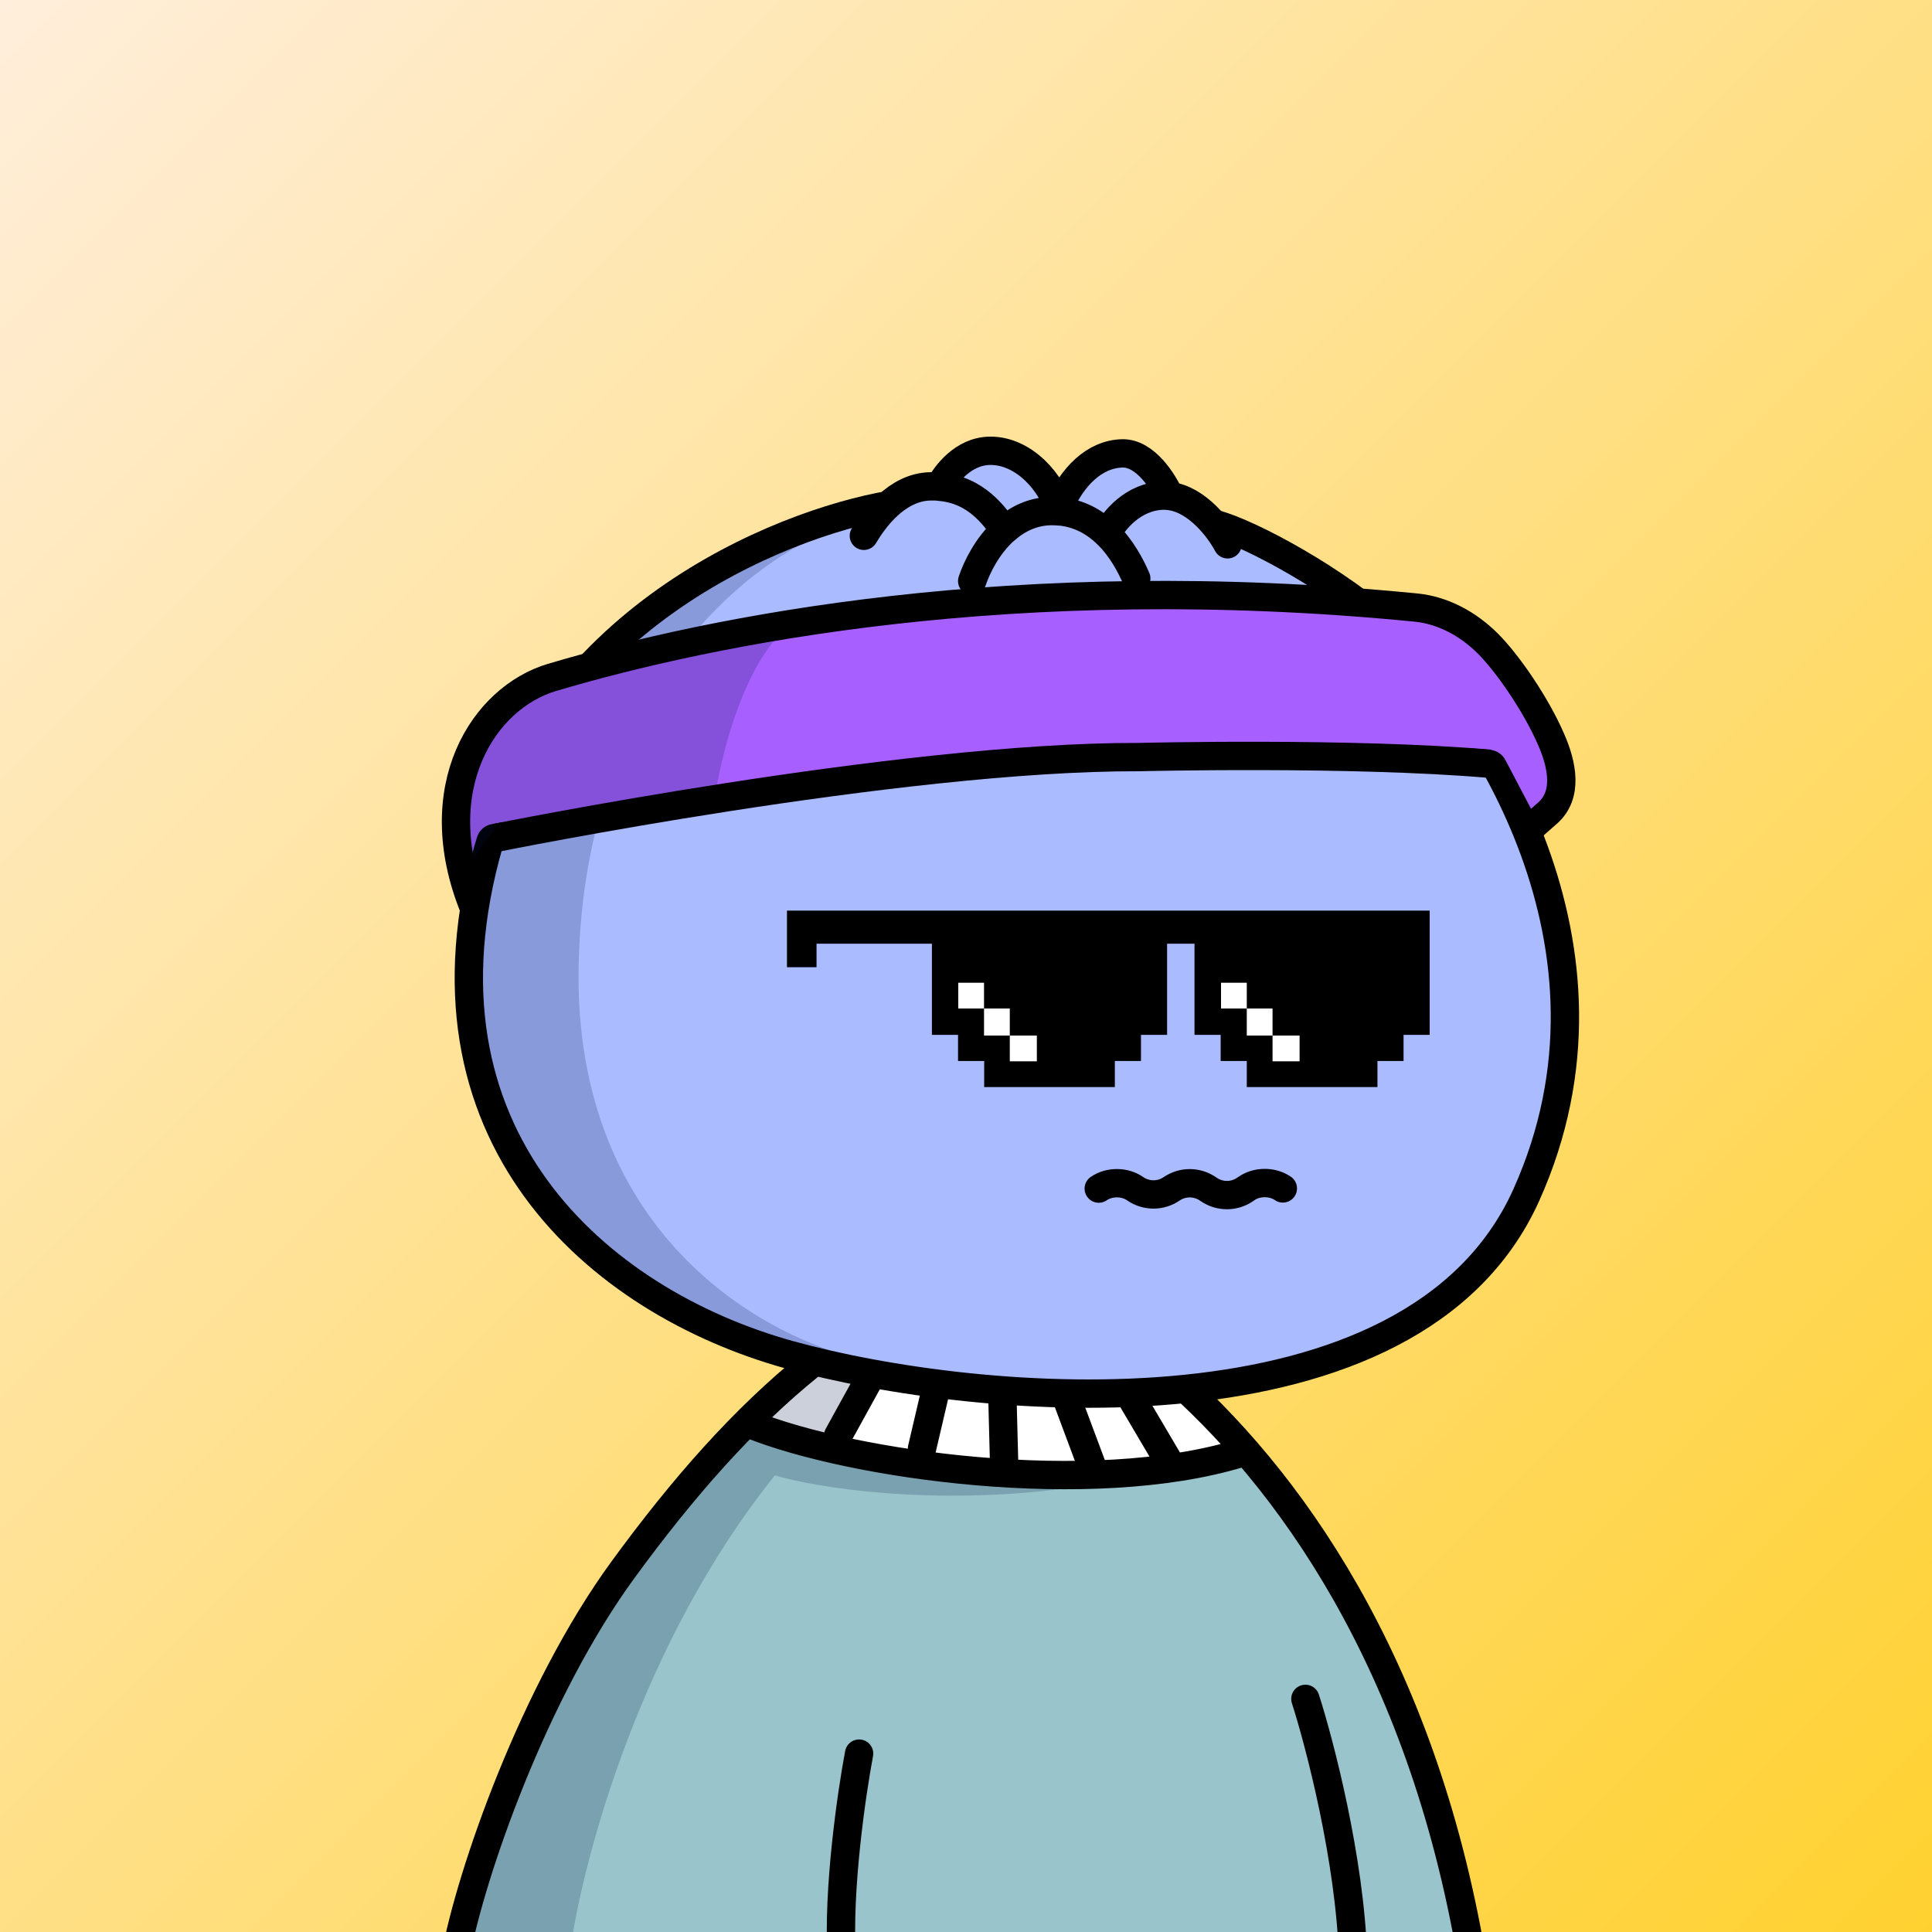
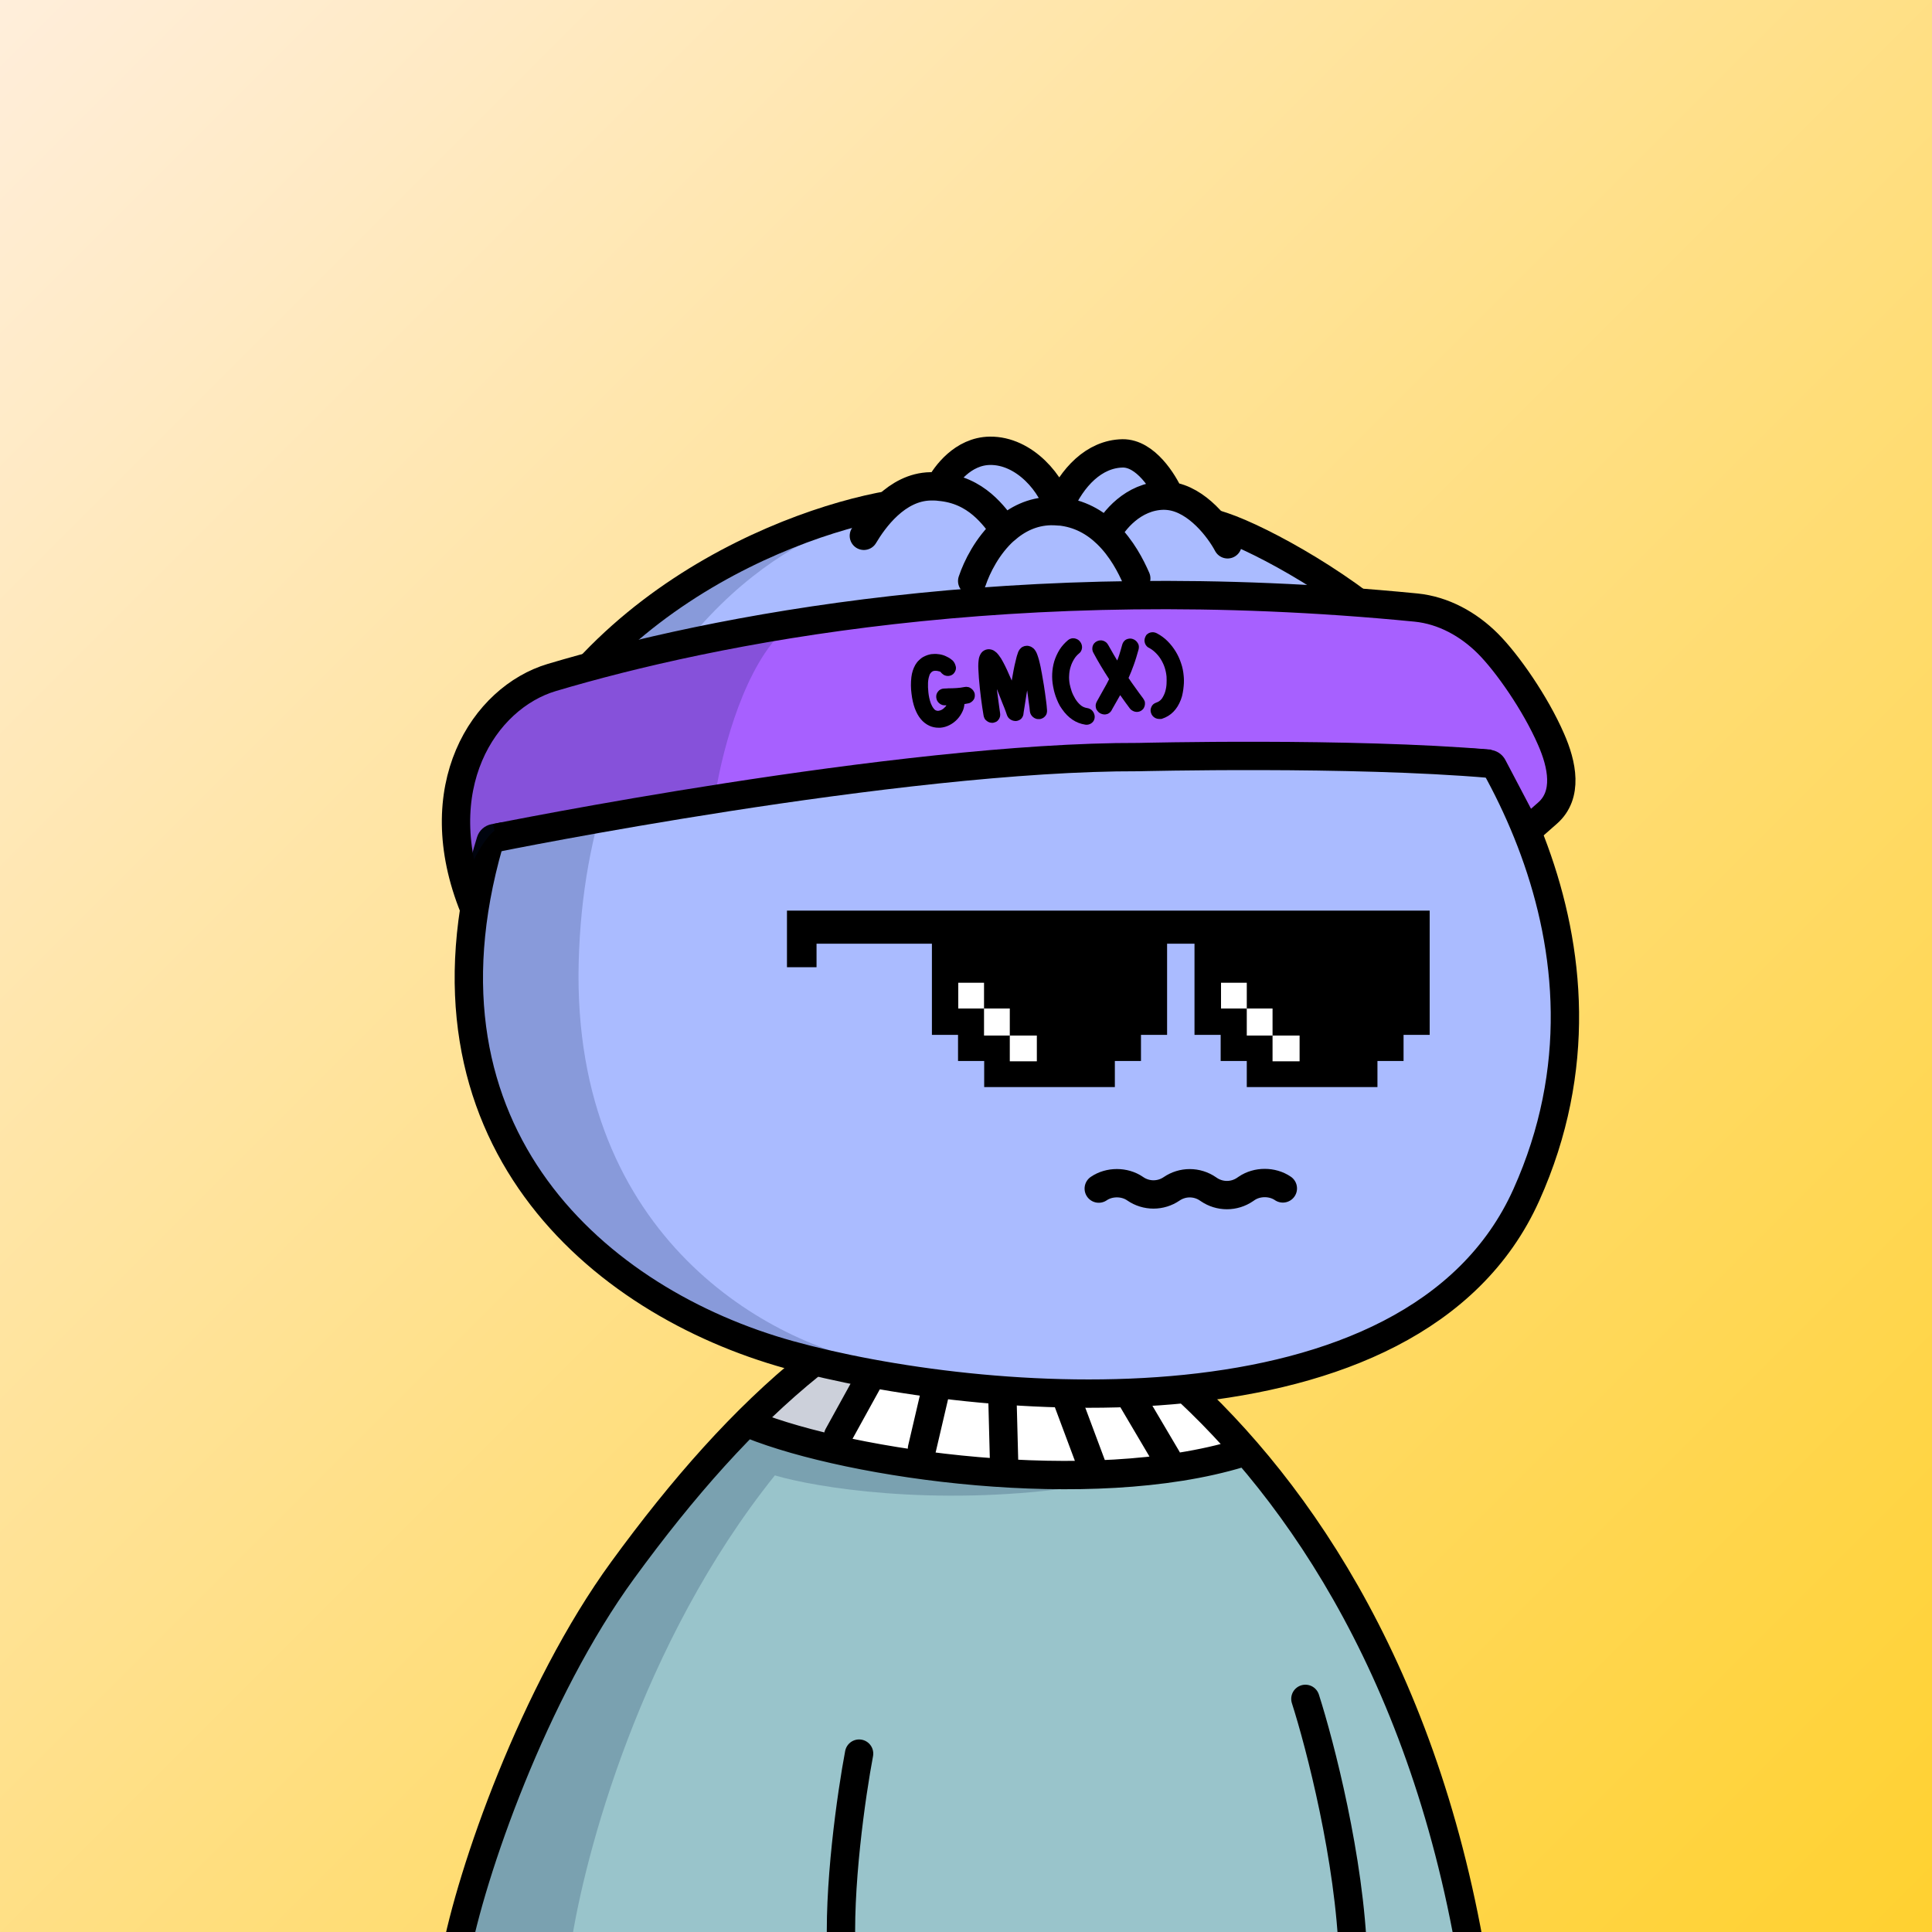
<svg xmlns="http://www.w3.org/2000/svg" preserveAspectRatio="xMidYMin meet" fill="none" viewBox="0 0 1500 1500">
  <g>
    <path fill="url(#prefix__paint0_linear_53_28789)" d="M0 0h1500v1500H0z" />
    <defs>
      <linearGradient id="prefix__paint0_linear_53_28789" x1="1500" y1="1500" x2="0" y2="0" gradientUnits="userSpaceOnUse">
        <stop stop-color="#FFD130" />
        <stop offset="1" stop-color="#FFEEDB" />
      </linearGradient>
    </defs>
    <g clip-path="url(#clip0_491_685)">
      <path d="M773 1011.5C543.4 1029.9 398.667 1353.5 355 1513H1138.5C1075.7 1127 868.667 1017.83 773 1011.5Z" fill="#99C4CB" />
      <path d="M962.5 1126C854.1 1166.8 658.333 1130.67 574 1107.5C598 1077.17 671.6 1016.1 774 1014.5C876.4 1012.9 942.333 1088.17 962.5 1126Z" fill="white" />
      <path d="M409.87 1339.62C462.691 1207.98 569.086 1113.24 605.384 1082.33L674 1033.5L749.5 1019.5C701.059 1045.48 675.372 1081.51 640 1120.5L648.5 1131.5L832 1155C723.6 1169.8 633.231 1154.83 601.597 1145.5C497.4 1275.38 453.489 1441.33 443.159 1511H353.699C350.414 1508.73 357.049 1471.27 409.87 1339.62Z" fill="#001647" fill-opacity="0.2" />
      <path d="M353.5 1519.5C365.5 1454.33 414.5 1313.6 483.5 1219C530.101 1155.11 577.468 1101.29 629.141 1059.66C710.278 994.299 826.037 996.323 905.02 1064.27C1000.08 1146.05 1103.44 1290.29 1142.5 1519.5M1013.5 1319C1024.83 1354.33 1048.1 1443.9 1050.5 1519.5M667 1361.5C661.167 1392.33 650.3 1467.1 653.5 1519.5M650.709 1114.61L701.499 1022.5M715.831 1124.68L740.999 1017M779.554 1134.48L776.499 1017M847.516 1137.5L802.499 1017M906.146 1132.43L844.499 1028M583 1106C661.315 1137.44 846.556 1163.72 963 1128.29" stroke="black" stroke-width="22" stroke-linecap="round" />
    </g>
    <defs>
      <clipPath id="clip0_491_685">
        <rect width="1500" height="1500" fill="white" />
      </clipPath>
    </defs>
    <g clip-path="url(#clip0_497_1194)">
      <path d="M379.667 654.812C432.345 471.574 618.472 401.981 699.114 390.653C740.985 382.718 849.655 375.215 949.364 408.675C980 418.956 1049.88 457.388 1091.92 499.818C1144.47 552.856 1272.97 732.052 1185.05 927.725C1097.12 1123.4 758.414 1092.29 612.749 1051.82C464.472 1010.63 314.48 881.563 379.667 654.812Z" fill="#AABBFF" />
      <path d="M449.293 747.204C454.734 531.068 585.306 432.345 649.911 410C432.292 459.565 365.296 655.455 364 747.204C377.99 984.871 584.496 1053.43 681 1058C601.498 1044.46 443.853 963.339 449.293 747.204Z" fill="#001647" fill-opacity="0.2" />
      <path d="M379.667 654.812C432.345 471.574 618.472 401.981 699.114 390.653C740.985 382.718 849.655 375.215 949.364 408.675C980 418.956 1049.88 457.388 1091.92 499.818C1144.47 552.856 1272.97 732.052 1185.05 927.725C1097.12 1123.4 758.414 1092.29 612.749 1051.82C464.472 1010.63 314.48 881.563 379.667 654.812Z" stroke="black" stroke-width="22" stroke-linecap="round" />
    </g>
    <defs>
      <clipPath id="prefix__clip0_299_662">
        <path fill="#fff" d="M0 0h1500v1500H0z" />
      </clipPath>
    </defs>
    <g clip-path="url(#clip0_624_3324)">
      <path d="M792.8 801.54L845.506 748.833" stroke="black" stroke-width="22" stroke-miterlimit="10" stroke-linecap="round" />
      <path d="M792.8 748.833L845.506 801.54" stroke="black" stroke-width="22" stroke-miterlimit="10" stroke-linecap="round" />
      <path d="M984.133 801.54L1036.84 748.833" stroke="black" stroke-width="22" stroke-miterlimit="10" stroke-linecap="round" />
      <path d="M984.133 748.833L1036.84 801.54" stroke="black" stroke-width="22" stroke-miterlimit="10" stroke-linecap="round" />
      <path d="M853.066 922.82C861.226 917.24 873.066 917.24 881.206 922.82L881.5 923.02C885.645 925.854 890.549 927.37 895.57 927.37C900.591 927.37 905.495 925.854 909.64 923.02V923.02C913.785 920.185 918.689 918.669 923.71 918.669C928.731 918.669 933.635 920.185 937.78 923.02L938.506 923.513C942.651 926.347 947.555 927.863 952.576 927.863C957.598 927.863 962.502 926.347 966.646 923.513L967.86 922.686C976.02 917.106 987.86 917.106 996 922.686" stroke="black" stroke-width="22" stroke-miterlimit="10" stroke-linecap="round" />
    </g>
    <defs>
      <clipPath id="clip0_624_3324">
        <rect width="1500" height="1500" fill="white" />
      </clipPath>
    </defs>
    <g clip-path="url(#clip0_875_2769)">
      <path d="M1110 707V803.467H1089.72V823.747H1069.45V844H968.001V823.747H947.721V803.467H927.407V732.688H906.127V803.467H885.848V823.747H865.568V844H764.121V823.747H743.814V803.467H723.534V732.688H633.959V750.944H611V707H1110Z" fill="black" />
      <path d="M1009 804H988V824H1009V804Z" fill="white" />
      <path d="M988 783H968V804H988V783Z" fill="white" />
      <path d="M968 763H948V783H968V763Z" fill="white" />
      <path d="M805 804H784V824H805V804Z" fill="white" />
      <path d="M784 783H764V804H784V783Z" fill="white" />
      <path d="M764 763H744V783H764V763Z" fill="white" />
    </g>
    <defs>
      <clipPath id="clip0_875_2769">
        <rect width="1500" height="1500" fill="white" />
      </clipPath>
    </defs>
    <style type="text/css">
	.st0{fill:#AABBFF;}
	.st1{fill:none;stroke:#000000;stroke-width:22;stroke-linecap:round;}
	.st2{fill:#A760FF;}
	.st3{fill:#001647;fill-opacity:0.2;}
	.st4{fill:none;stroke:#000000;stroke-width:22;}
</style>
    <path class="st0" d="M711.9,381.5L669.1,415l85.8,42c31.2-0.5,101.1-2.4,131.5-5.8c30.4-3.5,60.3-20.5,71.4-28.6l-45-35.2  l-22.1-27.1l-38.7-7.3l-35.4,36l-5.6-18.9l-31.9-12.7l-31.1,5.3L711.9,381.5z" />
    <path class="st1" d="M754.8,451.1c3.6-10.8,11.8-27.5,25.3-39.6 M882.2,449.1c-4.1-9.4-11.2-23.4-22.8-34.6 M670.7,416  c7.5-12.6,25.3-37.9,51.7-38.4c2.4,0,4.7,0,6.9,0.2 M780.1,411.6c9.4-8.4,21.2-14.5,35.7-14.8c2.4,0,4.7,0.1,6.9,0.3 M780.1,411.6  c-8.2-10.7-21.7-31.3-50.8-33.7 M953.1,422.6c-6.3-11.9-23.5-34.8-45-37.5 M859.4,414.5c4.8-9.7,20.2-29.3,43.9-29.7  c1.6,0,3.2,0.1,4.8,0.3 M859.4,414.5c-9.2-8.9-21.2-16-36.8-17.5 M729.3,377.9c4.8-9.2,18.3-27.6,39.2-27.9  c26.9-0.4,49,25.8,54.1,47.1 M908.1,385.1c-4.8-10.8-18.7-33.3-36.5-33.1c-22.2,0.4-39.3,18.7-49,41" />
    <path class="st2" d="M370.4,649.9c-3.5,11-6.3,22.8-8.2,31c-0.2,0.9-0.7,1.7-1.3,2.3c-0.7,0.6-1.5,1-2.4,1.1  c-0.9,0.1-1.8-0.1-2.6-0.5c-0.8-0.4-1.4-1.1-1.8-1.9c-1.2-2.4-2.2-5-3-7.6c-3-9.8,2.8-22.3,0.4-27.3c-2.4-5.1-0.8-14.6,1.1-22.2  c1.5-6,2.6-12.2,3.3-18.3c0.2-2-0.5-14.4,0.9-18c1.1-3,6.9-15.4,8.9-19.6c0.4-0.9,1.1-1.6,1.9-2l30.1-19.9c0.2-0.1,3.5-12,3.7-12.1  l84.5-18.8c0.1-0.1,0.3-0.1,0.4-0.1l97.6-23.3c0.2,0,0.4-0.1,0.5-0.1l95.5-10.7l127.1-17.4c0.2,0,0.3,0,0.5,0l163.3-2.5l0.5,0l0.1,0  c4.3,0.4,54.5,4.6,67.9,4.9c14,0.3,47,2.7,62.9,4.9c15.8,2.3,23.6,7.6,29.2,11.7c5.6,4,25.9,9.2,32.6,16.8  c6.7,7.6,23.8,40.3,22.8,41.1c-4.3,3.3,19.8,35.2,22.2,41.4c0.2,0.6,0.3,1.2,0.3,1.8l4,29.9c0,1.1-0.5,2-1.2,2.8l-14.4,15.2  c-0.5,0.5-1.1,0.9-1.8,1.2c-0.7,0.2-1.4,0.3-2.2,0.1c-0.7-0.1-1.4-0.4-2-0.9c-0.6-0.5-1-1.1-1.3-1.7l-21.6-41.1  c-2.4-4.6-7-7.6-12.2-8l-18.7-1.4l-114.8,2.4L812,589.5l-0.4,0l-281,34.1l-0.2,0l-116.9,20.5c-0.8,0.1-1.6,0.1-2.3-0.2l-14.1-5.4  c-0.7-0.3-1.6-0.4-2.3-0.2l-5.8,0.2l-7.4,1.4C376.3,640.9,372,644.7,370.4,649.9z" />
    <path class="st3" d="M604.4,493.6c-29.7,32-45.2,96.8-49.3,125.1c-51.4,7.1-156.6,21.9-166.4,23.8c-9.8,2-21.7,25.5-26.4,37  l-12.6-31.8l6.8-50.1c3-6.9,3.2-26.6,27.7-50c24.5-23.4,95.5-37,127.9-40.8L604.4,493.6z" />
    <path class="st4" d="M1185.7,645.2l15.8-13.9c16.2-14.2,11.4-37.7,2.7-57.4c-12-27.6-33.9-59.1-49-74.2  c-15.1-15.1-34.6-25.9-55.9-28c-311.8-30.6-547.8,17.7-670.9,54.3c-52.9,15.8-98.2,85.6-60.4,178.9" />
    <path class="st4" d="M385,650.5c0,0,313-63.3,499.3-62.7c0,0,164.2-4.1,272.7,5.2" />
    <g>
-       <path d="M753.8,534.4c-0.7-0.5-1.5-0.9-2.4-1c-0.9-0.2-1.7-0.2-2.6,0c-2,0.4-4.1,0.7-6.1,0.8c-1.7,0.1-3.5,0.2-5.3,0.2   c-0.7,0-1.5,0-2.3,0.1c-0.7,0-1.5,0.1-2.3,0.1l-0.1,0l-0.1,0c-0.9,0.1-1.7,0.3-2.4,0.7c-0.8,0.4-1.4,0.9-1.9,1.6   c-0.5,0.6-1,1.4-1.2,2.2c-0.2,0.8-0.3,1.6-0.2,2.4c0.1,0.9,0.3,1.7,0.7,2.5c0.4,0.8,1,1.5,1.6,2c0.7,0.6,1.4,1,2.3,1.3   c0.8,0.3,1.7,0.3,2.5,0.3c0.3,0,0.6,0,0.8,0c-0.3,0.6-0.7,1.1-1.2,1.5l-0.1,0.1c-1.3,1.5-3.1,2.5-5.1,2.7c-0.6,0-1.3-0.1-1.9-0.4   c-0.6-0.3-1.1-0.7-1.5-1.3c-1-1.2-1.7-2.6-2.3-4.1c-1-2.7-1.6-5.6-1.9-8.5c-0.6-5.6-0.4-9.9,0.7-12.9l0-0.1c0.2-0.7,0.5-1.4,1-2   c0.4-0.6,1-1,1.6-1.4c0.5-0.2,1.1-0.4,1.7-0.4c0.6,0,1.3,0,1.9,0.1c0.6,0.1,1.1,0.2,1.7,0.4c0.3,0.1,0.6,0.2,0.8,0.3   c0.6,0.9,1.5,1.7,2.4,2.3c1.2,0.7,2.5,1,3.9,0.9c0.9-0.1,1.7-0.3,2.4-0.7c0.8-0.4,1.4-0.9,1.9-1.6c0.5-0.7,0.9-1.4,1.2-2.3   c0.2-0.8,0.3-1.7,0.1-2.6c-0.2-0.9-0.5-1.8-0.9-2.6c-0.6-1.2-1.5-2.3-2.6-3c-1.2-1-2.6-1.8-4-2.4c-1.6-0.8-3.3-1.3-5.1-1.6   c-1.7-0.3-3.5-0.4-5.2-0.2c-1.3,0-2.6,0.3-3.9,0.7c-1.2,0.4-2.4,0.9-3.5,1.5c-1.3,0.7-2.4,1.6-3.4,2.6c-1.1,1-2,2.2-2.8,3.5   c-1.7,3-2.7,6.2-3.1,9.6c-0.5,4.3-0.5,8.6,0.1,12.9c1,8.5,3.4,15.1,7.2,19.7c1.8,2.2,4.1,4,6.7,5.2c2.2,1,4.6,1.5,7,1.5   c0.3,0,0.7,0,1,0l0.4,0l0.1,0c2.5-0.2,4.9-0.9,7.2-2.1c4.5-2.3,8-6.1,10.1-10.8c0.8-1.7,1.2-3.6,1.4-5.5c0.3,0,0.5-0.1,0.8-0.1   c0.7-0.1,1.4-0.3,2.1-0.4c0.9-0.1,1.7-0.5,2.4-1c0.7-0.5,1.3-1.1,1.8-1.8c0.5-0.7,0.8-1.5,0.9-2.4c0.1-0.9,0.1-1.7-0.1-2.6   C756.2,536.7,755.2,535.3,753.8,534.4z" />
-       <path d="M812.2,544.3c-0.3-2-0.6-4.2-0.9-6.7c-0.2-1.1-0.3-2.2-0.5-3.3c-0.2-1.4-0.4-2.9-0.7-4.4c-0.4-2.5-0.8-4.9-1.2-7l-0.3-1.5   c-0.4-2.5-0.9-4.8-1.4-6.8c-0.4-1.8-0.8-3.2-1.2-4.4c-0.3-1.1-0.8-2.3-1.2-3.3c-0.4-0.9-0.9-1.7-1.5-2.5c-0.5-0.7-1.2-1.3-1.9-1.7   c-0.8-0.6-1.8-1-2.8-1.2c-1-0.2-2.1-0.1-3.1,0.1c-1,0.3-1.9,0.7-2.7,1.4c-0.8,0.7-1.4,1.5-1.9,2.4c-0.4,0.8-0.7,1.6-0.9,2.4   c-0.3,0.8-0.6,1.7-0.8,2.6c-0.2,0.9-0.5,2-0.8,3.3c-0.5,1.9-1,4.3-1.5,6.9c-0.4,2.4-0.9,5-1.4,7.8c-2.5-5.9-4.7-10.7-6.6-14.2   c-1-2-2.2-3.9-3.6-5.7c-0.4-0.5-0.8-0.9-1.2-1.4c-0.4-0.4-0.8-0.8-1.3-1.1c-0.9-0.8-2-1.4-3.3-1.7c-0.8-0.2-1.7-0.3-2.5-0.2l-0.1,0   c-1,0.1-1.9,0.4-2.8,0.9c-0.9,0.5-1.6,1.1-2.2,1.9c-0.4,0.6-0.8,1.2-1.1,1.9c-0.4,0.8-0.6,1.7-0.8,2.5c-0.2,1.1-0.3,2.3-0.4,3.5   c-0.1,1.4-0.1,3,0,4.8c0.1,2,0.2,4.3,0.4,6.8c0.2,2.6,0.5,5.4,0.8,8.5c0.3,2.6,0.6,5.1,0.9,7.6c0.3,2.5,0.6,4.6,0.9,6.5   c0.3,1.9,0.6,4,1,6.3c0.1,0.9,0.4,1.7,0.8,2.5c0.4,0.8,1,1.4,1.7,1.9c1.2,1,2.7,1.5,4.2,1.5c0.2,0,0.4,0,0.5,0l0.3,0l0.2-0.1   c0.7-0.1,1.4-0.4,2.1-0.7c0.8-0.4,1.4-1,1.9-1.7c0.5-0.7,0.9-1.5,1.1-2.3c0.2-0.9,0.2-1.7,0.1-2.5c-0.3-2.1-0.6-4-0.8-5.7l-0.8-5.9   c-0.3-2.2-0.6-4.5-0.9-6.9l0-0.3c0.2,0.4,0.4,0.9,0.6,1.4l3.6,9.2c0.5,1.3,1,2.6,1.5,3.7c0.7,1.7,1.4,3.7,2.1,5.8   c0.5,1.4,1.4,2.6,2.7,3.4c1.2,0.8,2.7,1.2,4.1,1.2l0.1,0l0.1,0c1.4-0.1,2.8-0.7,3.9-1.6c1-1,1.7-2.3,1.9-3.7l0-0.2l0,0   c0-0.2,0.1-0.7,0.2-1.5c0.2-1.1,0.4-2.6,0.7-4.4c0.3-1.8,0.6-4,1-6.4c0.3-1.9,0.6-4,1-6c0.2,1.5,0.4,3,0.6,4.5   c0.3,2.3,0.5,4.3,0.8,6c0.3,1.7,0.5,3.7,0.7,5.8c0.2,1.8,1.1,3.3,2.4,4.4c0.7,0.6,1.4,1,2.3,1.3c0.8,0.3,1.6,0.3,2.5,0.3l0.1,0   l0.1,0c0.9,0,1.7-0.3,2.5-0.7c0.8-0.4,1.4-0.9,2-1.6c0.6-0.7,1-1.4,1.2-2.3c0.2-0.8,0.3-1.7,0.2-2.5   C812.7,548.5,812.5,546.3,812.2,544.3z" />
-       <path d="M848.4,552.2c-0.5-0.7-1.2-1.3-2-1.7c-0.8-0.4-1.6-0.7-2.5-0.8c-1.9-0.3-3.7-1.1-5.1-2.4c-1.6-1.4-2.9-3-4-4.8   c-1.1-1.9-2.1-3.8-2.8-5.9c-0.6-1.8-1.1-3.7-1.5-5.5c-0.4-2.3-0.6-4.7-0.4-7c0.1-2.2,0.5-4.5,1.2-6.6c0.6-2,1.5-3.9,2.6-5.7   c1-1.7,2.3-3.2,3.8-4.4c0.7-0.5,1.3-1.2,1.7-2c0.4-0.8,0.6-1.6,0.7-2.5c0.1-1.8-0.5-3.5-1.6-4.8c-0.5-0.7-1.2-1.3-2-1.7   c-0.8-0.4-1.6-0.7-2.4-0.8c-0.9-0.1-1.7-0.1-2.6,0.2c-0.8,0.2-1.6,0.6-2.3,1.2c-2.5,2.1-4.7,4.5-6.5,7.3c-1.8,2.9-3.2,6-4.2,9.2   c-1.8,6.2-2.1,12.9-0.9,19.3c0.2,1,0.5,2.2,0.7,3.4c0.4,1.5,0.8,3,1.3,4.4c0.6,1.6,1.2,3.2,2,4.9c0.8,1.8,1.8,3.5,3,5.1   c4.8,6.9,10.8,10.9,17.9,12c0.2,0,0.5,0.1,0.7,0.1c0.1,0,0.2,0,0.3,0l0.5,0c1.5-0.1,2.9-0.7,4-1.7c1.1-1,1.8-2.4,1.9-3.9   c0.1-0.9,0-1.7-0.3-2.6C849.3,553.6,848.9,552.8,848.4,552.2z" />
-       <path d="M887.5,542.2c-2.2-2.9-4.3-5.8-6.2-8.5c-1.8-2.4-3.5-4.9-5.1-7.3c1.4-3.2,2.8-6.6,4-10c1.4-3.8,2.6-7.9,3.8-12.2   c0.2-0.8,0.3-1.7,0.2-2.6c-0.1-0.9-0.4-1.7-0.9-2.4c-0.9-1.5-2.3-2.6-3.9-3.1c-0.8-0.3-1.7-0.4-2.5-0.3c-0.9,0.1-1.7,0.3-2.5,0.7   c-0.8,0.4-1.4,1-2,1.7c-0.5,0.7-0.9,1.5-1.1,2.3c-0.8,3-1.6,5.6-2.3,7.9c-0.5,1.5-1,3-1.6,4.4c-1-1.6-1.9-3.2-2.8-4.7   c-1.4-2.4-2.8-4.8-4.1-7.2c-0.4-0.8-1-1.5-1.6-2.1c-0.7-0.6-1.5-1-2.3-1.3c-0.8-0.3-1.7-0.4-2.6-0.3c-0.9,0.1-1.7,0.3-2.4,0.7   c-0.8,0.4-1.5,0.9-2.1,1.6c-0.6,0.7-1,1.5-1.2,2.3c-0.2,0.8-0.3,1.7-0.2,2.6c0.1,0.9,0.4,1.7,0.8,2.4c3.6,6.8,7.8,13.7,12.2,20.5   c-1.4,2.8-2.8,5.5-4.3,8c-1.6,2.8-3.2,5.7-4.8,8.6l-0.5,0.9c-0.4,0.8-0.7,1.6-0.8,2.4c-0.1,0.9,0,1.7,0.2,2.5   c0.2,0.9,0.6,1.6,1.2,2.3c0.5,0.7,1.2,1.3,1.9,1.7c1.1,0.6,2.3,1,3.6,1c0.2,0,0.3,0,0.5,0c1-0.1,2.1-0.4,2.9-1   c0.9-0.6,1.6-1.4,2.1-2.3l0.4-0.8c1.1-1.9,2.2-3.9,3.3-5.8l0.4-0.7c0.8-1.4,1.6-2.9,2.5-4.4c0.4,0.5,0.7,1,1.1,1.5   c0.6,0.8,1.1,1.6,1.7,2.4c1,1.5,2.1,2.9,3.2,4.4l1.4,1.9c0.7,1,1.7,1.7,2.8,2.2c1,0.5,2.2,0.7,3.3,0.6c1.2-0.1,2.3-0.5,3.2-1.2   c0.7-0.5,1.3-1.1,1.7-1.9c0.4-0.7,0.7-1.6,0.8-2.4c0.1-0.9,0.1-1.8-0.1-2.6C888.4,543.7,888,542.9,887.5,542.2z" />
-       <path d="M919.2,528.1c0-1.2-0.1-2.3-0.2-3.5c-0.3-3.3-0.9-6.5-2-9.6c-1-3.1-2.4-6.2-4.1-9c-1.8-3-4-5.8-6.5-8.3   c-2.4-2.4-5.2-4.4-8.2-6c-0.8-0.4-1.6-0.7-2.5-0.8c-0.9-0.1-1.8,0-2.6,0.2c-0.8,0.2-1.6,0.6-2.3,1.2c-0.7,0.5-1.2,1.2-1.5,2   c-0.4,0.8-0.6,1.6-0.7,2.5c-0.1,0.9,0.1,1.7,0.3,2.5c0.3,0.9,0.7,1.6,1.3,2.3c0.6,0.7,1.3,1.2,2.1,1.5c1.8,1,3.5,2.3,5,3.8   c1.6,1.6,3,3.3,4.1,5.2c1.2,2,2.2,4.1,2.9,6.3c0.7,2.2,1.2,4.6,1.4,6.9c0.1,1.9,0.1,3.8,0,5.7c-0.1,2.1-0.5,4.2-1.1,6.2   c-0.6,1.9-1.5,3.7-2.6,5.3c-1.1,1.4-2.6,2.5-4.3,3c-0.8,0.3-1.6,0.7-2.2,1.2c-0.7,0.6-1.2,1.3-1.5,2c-0.4,0.8-0.6,1.6-0.7,2.5   c0,0.9,0.1,1.7,0.4,2.5c0.5,1.5,1.5,2.7,2.8,3.5c1.1,0.7,2.4,1,3.7,1c0.2,0,0.3,0,0.5,0l0.6,0l0.1,0c0.3,0,0.6-0.1,0.9-0.2   c6.7-2.2,11.6-7.1,14.5-14.7c0.7-1.8,1.2-3.6,1.5-5.5c0.3-1.8,0.6-3.5,0.7-5.1C919.2,531.1,919.2,529.6,919.2,528.1z" />
+       <path fill="black" d="M753.8,534.4c-0.7-0.5-1.5-0.9-2.4-1c-0.9-0.2-1.7-0.2-2.6,0c-2,0.4-4.1,0.7-6.1,0.8c-1.7,0.1-3.5,0.2-5.3,0.2   c-0.7,0-1.5,0-2.3,0.1c-0.7,0-1.5,0.1-2.3,0.1l-0.1,0l-0.1,0c-0.9,0.1-1.7,0.3-2.4,0.7c-0.8,0.4-1.4,0.9-1.9,1.6   c-0.5,0.6-1,1.4-1.2,2.2c-0.2,0.8-0.3,1.6-0.2,2.4c0.1,0.9,0.3,1.7,0.7,2.5c0.4,0.8,1,1.5,1.6,2c0.7,0.6,1.4,1,2.3,1.3   c0.8,0.3,1.7,0.3,2.5,0.3c0.3,0,0.6,0,0.8,0c-0.3,0.6-0.7,1.1-1.2,1.5l-0.1,0.1c-1.3,1.5-3.1,2.5-5.1,2.7c-0.6,0-1.3-0.1-1.9-0.4   c-0.6-0.3-1.1-0.7-1.5-1.3c-1-1.2-1.7-2.6-2.3-4.1c-1-2.7-1.6-5.6-1.9-8.5c-0.6-5.6-0.4-9.9,0.7-12.9l0-0.1c0.2-0.7,0.5-1.4,1-2   c0.4-0.6,1-1,1.6-1.4c0.5-0.2,1.1-0.4,1.7-0.4c0.6,0,1.3,0,1.9,0.1c0.6,0.1,1.1,0.2,1.7,0.4c0.3,0.1,0.6,0.2,0.8,0.3   c0.6,0.9,1.5,1.7,2.4,2.3c1.2,0.7,2.5,1,3.9,0.9c0.9-0.1,1.7-0.3,2.4-0.7c0.8-0.4,1.4-0.9,1.9-1.6c0.5-0.7,0.9-1.4,1.2-2.3   c0.2-0.8,0.3-1.7,0.1-2.6c-0.2-0.9-0.5-1.8-0.9-2.6c-0.6-1.2-1.5-2.3-2.6-3c-1.2-1-2.6-1.8-4-2.4c-1.6-0.8-3.3-1.3-5.1-1.6   c-1.7-0.3-3.5-0.4-5.2-0.2c-1.3,0-2.6,0.3-3.9,0.7c-1.2,0.4-2.4,0.9-3.5,1.5c-1.3,0.7-2.4,1.6-3.4,2.6c-1.1,1-2,2.2-2.8,3.5   c-1.7,3-2.7,6.2-3.1,9.6c-0.5,4.3-0.5,8.6,0.1,12.9c1,8.5,3.4,15.1,7.2,19.7c1.8,2.2,4.1,4,6.7,5.2c2.2,1,4.6,1.5,7,1.5   c0.3,0,0.7,0,1,0l0.4,0l0.1,0c2.5-0.2,4.9-0.9,7.2-2.1c4.5-2.3,8-6.1,10.1-10.8c0.8-1.7,1.2-3.6,1.4-5.5c0.3,0,0.5-0.1,0.8-0.1   c0.7-0.1,1.4-0.3,2.1-0.4c0.9-0.1,1.7-0.5,2.4-1c0.7-0.5,1.3-1.1,1.8-1.8c0.5-0.7,0.8-1.5,0.9-2.4c0.1-0.9,0.1-1.7-0.1-2.6   C756.2,536.7,755.2,535.3,753.8,534.4z" />
+       <path fill="black" d="M812.2,544.3c-0.3-2-0.6-4.2-0.9-6.7c-0.2-1.1-0.3-2.2-0.5-3.3c-0.2-1.4-0.4-2.9-0.7-4.4c-0.4-2.5-0.8-4.9-1.2-7l-0.3-1.5   c-0.4-2.5-0.9-4.8-1.4-6.8c-0.4-1.8-0.8-3.2-1.2-4.4c-0.3-1.1-0.8-2.3-1.2-3.3c-0.4-0.9-0.9-1.7-1.5-2.5c-0.5-0.7-1.2-1.3-1.9-1.7   c-0.8-0.6-1.8-1-2.8-1.2c-1-0.2-2.1-0.1-3.1,0.1c-1,0.3-1.9,0.7-2.7,1.4c-0.8,0.7-1.4,1.5-1.9,2.4c-0.4,0.8-0.7,1.6-0.9,2.4   c-0.3,0.8-0.6,1.7-0.8,2.6c-0.2,0.9-0.5,2-0.8,3.3c-0.5,1.9-1,4.3-1.5,6.9c-0.4,2.4-0.9,5-1.4,7.8c-2.5-5.9-4.7-10.7-6.6-14.2   c-1-2-2.2-3.9-3.6-5.7c-0.4-0.5-0.8-0.9-1.2-1.4c-0.4-0.4-0.8-0.8-1.3-1.1c-0.9-0.8-2-1.4-3.3-1.7c-0.8-0.2-1.7-0.3-2.5-0.2l-0.1,0   c-1,0.1-1.9,0.4-2.8,0.9c-0.9,0.5-1.6,1.1-2.2,1.9c-0.4,0.6-0.8,1.2-1.1,1.9c-0.4,0.8-0.6,1.7-0.8,2.5c-0.2,1.1-0.3,2.3-0.4,3.5   c-0.1,1.4-0.1,3,0,4.8c0.1,2,0.2,4.3,0.4,6.8c0.2,2.6,0.5,5.4,0.8,8.5c0.3,2.6,0.6,5.1,0.9,7.6c0.3,2.5,0.6,4.6,0.9,6.5   c0.3,1.9,0.6,4,1,6.3c0.1,0.9,0.4,1.7,0.8,2.5c0.4,0.8,1,1.4,1.7,1.9c1.2,1,2.7,1.5,4.2,1.5c0.2,0,0.4,0,0.5,0l0.3,0l0.2-0.1   c0.7-0.1,1.4-0.4,2.1-0.7c0.8-0.4,1.4-1,1.9-1.7c0.5-0.7,0.9-1.5,1.1-2.3c0.2-0.9,0.2-1.7,0.1-2.5c-0.3-2.1-0.6-4-0.8-5.7l-0.8-5.9   c-0.3-2.2-0.6-4.5-0.9-6.9l0-0.3c0.2,0.4,0.4,0.9,0.6,1.4l3.6,9.2c0.5,1.3,1,2.6,1.5,3.7c0.7,1.7,1.4,3.7,2.1,5.8   c0.5,1.4,1.4,2.6,2.7,3.4c1.2,0.8,2.7,1.2,4.1,1.2l0.1,0l0.1,0c1.4-0.1,2.8-0.7,3.9-1.6c1-1,1.7-2.3,1.9-3.7l0-0.2l0,0   c0-0.2,0.1-0.7,0.2-1.5c0.2-1.1,0.4-2.6,0.7-4.4c0.3-1.8,0.6-4,1-6.4c0.3-1.9,0.6-4,1-6c0.2,1.5,0.4,3,0.6,4.5   c0.3,2.3,0.5,4.3,0.8,6c0.3,1.7,0.5,3.7,0.7,5.8c0.2,1.8,1.1,3.3,2.4,4.4c0.7,0.6,1.4,1,2.3,1.3c0.8,0.3,1.6,0.3,2.5,0.3l0.1,0   l0.1,0c0.9,0,1.7-0.3,2.5-0.7c0.8-0.4,1.4-0.9,2-1.6c0.6-0.7,1-1.4,1.2-2.3c0.2-0.8,0.3-1.7,0.2-2.5   C812.7,548.5,812.5,546.3,812.2,544.3z" />
+       <path fill="black" d="M848.4,552.2c-0.5-0.7-1.2-1.3-2-1.7c-0.8-0.4-1.6-0.7-2.5-0.8c-1.9-0.3-3.7-1.1-5.1-2.4c-1.6-1.4-2.9-3-4-4.8   c-1.1-1.9-2.1-3.8-2.8-5.9c-0.6-1.8-1.1-3.7-1.5-5.5c-0.4-2.3-0.6-4.7-0.4-7c0.1-2.2,0.5-4.5,1.2-6.6c0.6-2,1.5-3.9,2.6-5.7   c1-1.7,2.3-3.2,3.8-4.4c0.7-0.5,1.3-1.2,1.7-2c0.4-0.8,0.6-1.6,0.7-2.5c0.1-1.8-0.5-3.5-1.6-4.8c-0.5-0.7-1.2-1.3-2-1.7   c-0.8-0.4-1.6-0.7-2.4-0.8c-0.9-0.1-1.7-0.1-2.6,0.2c-0.8,0.2-1.6,0.6-2.3,1.2c-2.5,2.1-4.7,4.5-6.5,7.3c-1.8,2.9-3.2,6-4.2,9.2   c-1.8,6.2-2.1,12.9-0.9,19.3c0.2,1,0.5,2.2,0.7,3.4c0.4,1.5,0.8,3,1.3,4.4c0.6,1.6,1.2,3.2,2,4.9c0.8,1.8,1.8,3.5,3,5.1   c4.8,6.9,10.8,10.9,17.9,12c0.2,0,0.5,0.1,0.7,0.1c0.1,0,0.2,0,0.3,0l0.5,0c1.5-0.1,2.9-0.7,4-1.7c1.1-1,1.8-2.4,1.9-3.9   c0.1-0.9,0-1.7-0.3-2.6C849.3,553.6,848.9,552.8,848.4,552.2z" />
+       <path fill="black" d="M887.5,542.2c-2.2-2.9-4.3-5.8-6.2-8.5c-1.8-2.4-3.5-4.9-5.1-7.3c1.4-3.2,2.8-6.6,4-10c1.4-3.8,2.6-7.9,3.8-12.2   c0.2-0.8,0.3-1.7,0.2-2.6c-0.1-0.9-0.4-1.7-0.9-2.4c-0.9-1.5-2.3-2.6-3.9-3.1c-0.8-0.3-1.7-0.4-2.5-0.3c-0.9,0.1-1.7,0.3-2.5,0.7   c-0.8,0.4-1.4,1-2,1.7c-0.5,0.7-0.9,1.5-1.1,2.3c-0.8,3-1.6,5.6-2.3,7.9c-0.5,1.5-1,3-1.6,4.4c-1-1.6-1.9-3.2-2.8-4.7   c-1.4-2.4-2.8-4.8-4.1-7.2c-0.4-0.8-1-1.5-1.6-2.1c-0.7-0.6-1.5-1-2.3-1.3c-0.8-0.3-1.7-0.4-2.6-0.3c-0.9,0.1-1.7,0.3-2.4,0.7   c-0.8,0.4-1.5,0.9-2.1,1.6c-0.6,0.7-1,1.5-1.2,2.3c-0.2,0.8-0.3,1.7-0.2,2.6c0.1,0.9,0.4,1.7,0.8,2.4c3.6,6.8,7.8,13.7,12.2,20.5   c-1.4,2.8-2.8,5.5-4.3,8c-1.6,2.8-3.2,5.7-4.8,8.6l-0.5,0.9c-0.4,0.8-0.7,1.6-0.8,2.4c-0.1,0.9,0,1.7,0.2,2.5   c0.2,0.9,0.6,1.6,1.2,2.3c0.5,0.7,1.2,1.3,1.9,1.7c1.1,0.6,2.3,1,3.6,1c0.2,0,0.3,0,0.5,0c1-0.1,2.1-0.4,2.9-1   c0.9-0.6,1.6-1.4,2.1-2.3l0.4-0.8c1.1-1.9,2.2-3.9,3.3-5.8l0.4-0.7c0.8-1.4,1.6-2.9,2.5-4.4c0.4,0.5,0.7,1,1.1,1.5   c0.6,0.8,1.1,1.6,1.7,2.4c1,1.5,2.1,2.9,3.2,4.4l1.4,1.9c0.7,1,1.7,1.7,2.8,2.2c1,0.5,2.2,0.7,3.3,0.6c1.2-0.1,2.3-0.5,3.2-1.2   c0.7-0.5,1.3-1.1,1.7-1.9c0.4-0.7,0.7-1.6,0.8-2.4c0.1-0.9,0.1-1.8-0.1-2.6C888.4,543.7,888,542.9,887.5,542.2z" />
+       <path fill="black" d="M919.2,528.1c0-1.2-0.1-2.3-0.2-3.5c-0.3-3.3-0.9-6.5-2-9.6c-1-3.1-2.4-6.2-4.1-9c-1.8-3-4-5.8-6.5-8.3   c-2.4-2.4-5.2-4.4-8.2-6c-0.8-0.4-1.6-0.7-2.5-0.8c-0.9-0.1-1.8,0-2.6,0.2c-0.8,0.2-1.6,0.6-2.3,1.2c-0.7,0.5-1.2,1.2-1.5,2   c-0.4,0.8-0.6,1.6-0.7,2.5c-0.1,0.9,0.1,1.7,0.3,2.5c0.3,0.9,0.7,1.6,1.3,2.3c0.6,0.7,1.3,1.2,2.1,1.5c1.8,1,3.5,2.3,5,3.8   c1.6,1.6,3,3.3,4.1,5.2c1.2,2,2.2,4.1,2.9,6.3c0.7,2.2,1.2,4.6,1.4,6.9c0.1,1.9,0.1,3.8,0,5.7c-0.1,2.1-0.5,4.2-1.1,6.2   c-0.6,1.9-1.5,3.7-2.6,5.3c-1.1,1.4-2.6,2.5-4.3,3c-0.8,0.3-1.6,0.7-2.2,1.2c-0.7,0.6-1.2,1.3-1.5,2c-0.4,0.8-0.6,1.6-0.7,2.5   c0,0.9,0.1,1.7,0.4,2.5c0.5,1.5,1.5,2.7,2.8,3.5c1.1,0.7,2.4,1,3.7,1c0.2,0,0.3,0,0.5,0l0.6,0l0.1,0c0.3,0,0.6-0.1,0.9-0.2   c6.7-2.2,11.6-7.1,14.5-14.7c0.7-1.8,1.2-3.6,1.5-5.5c0.3-1.8,0.6-3.5,0.7-5.1C919.2,531.1,919.2,529.6,919.2,528.1z" />
    </g>
  </g>
</svg>
